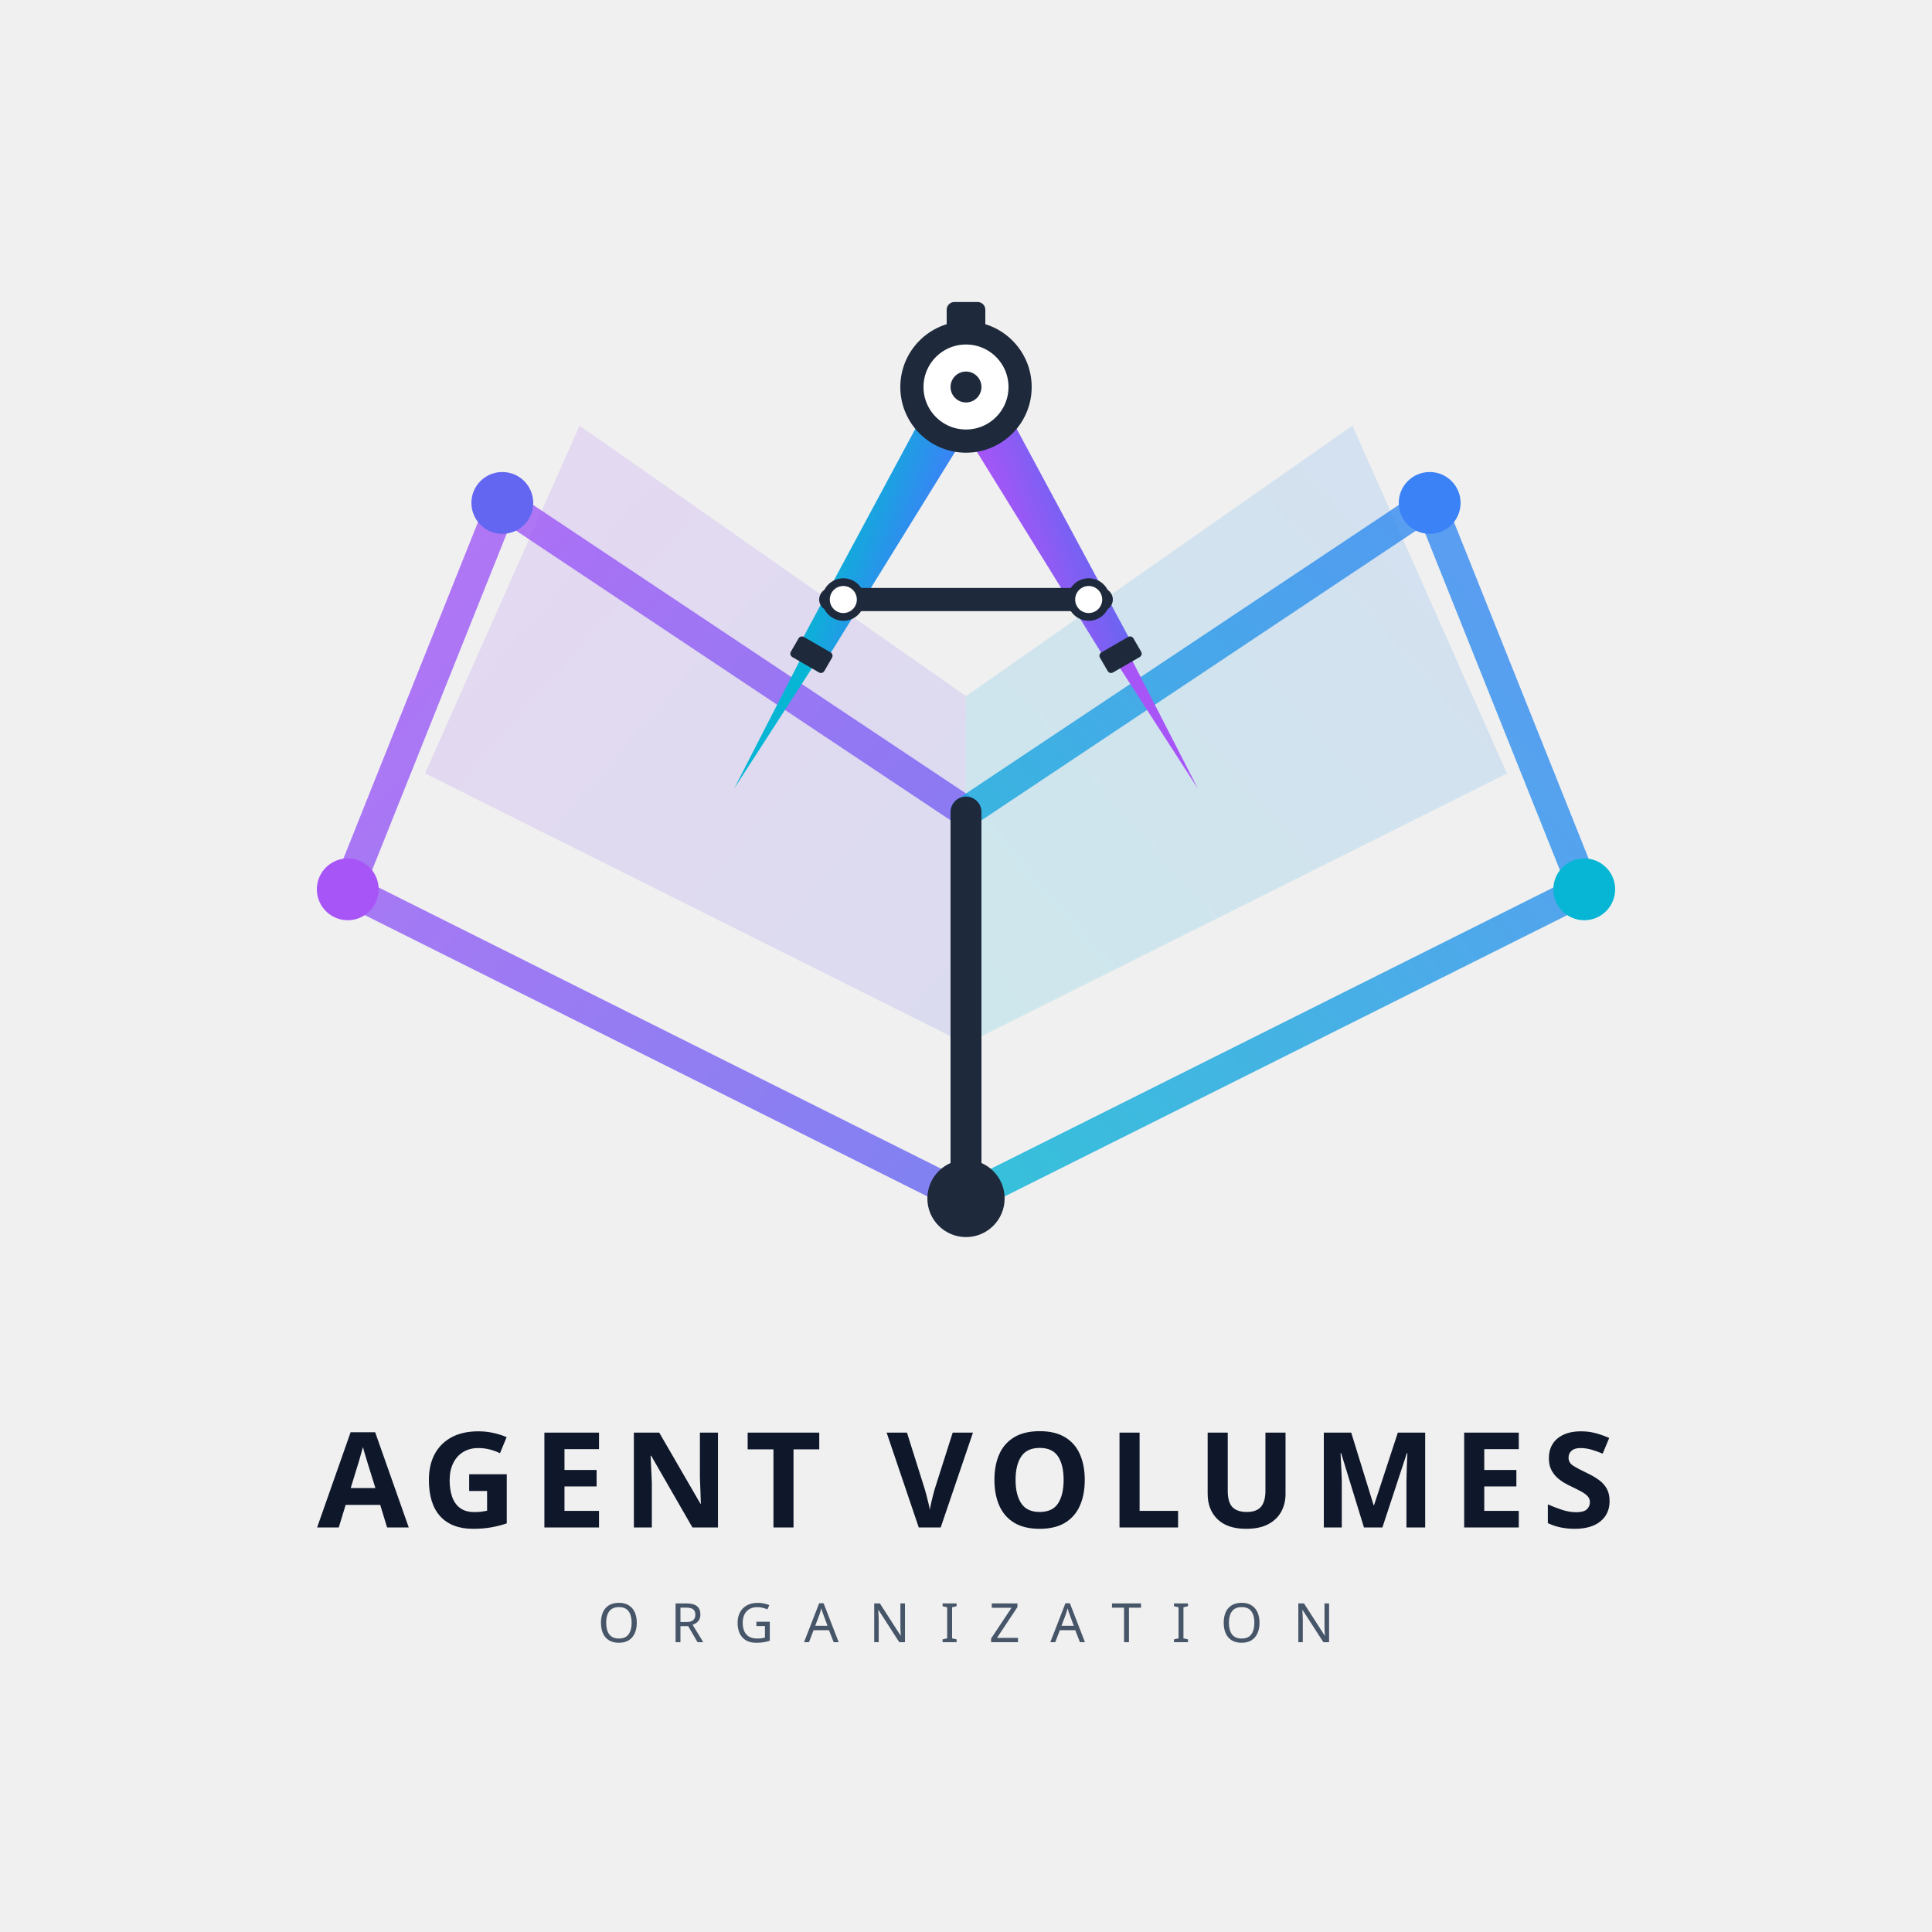
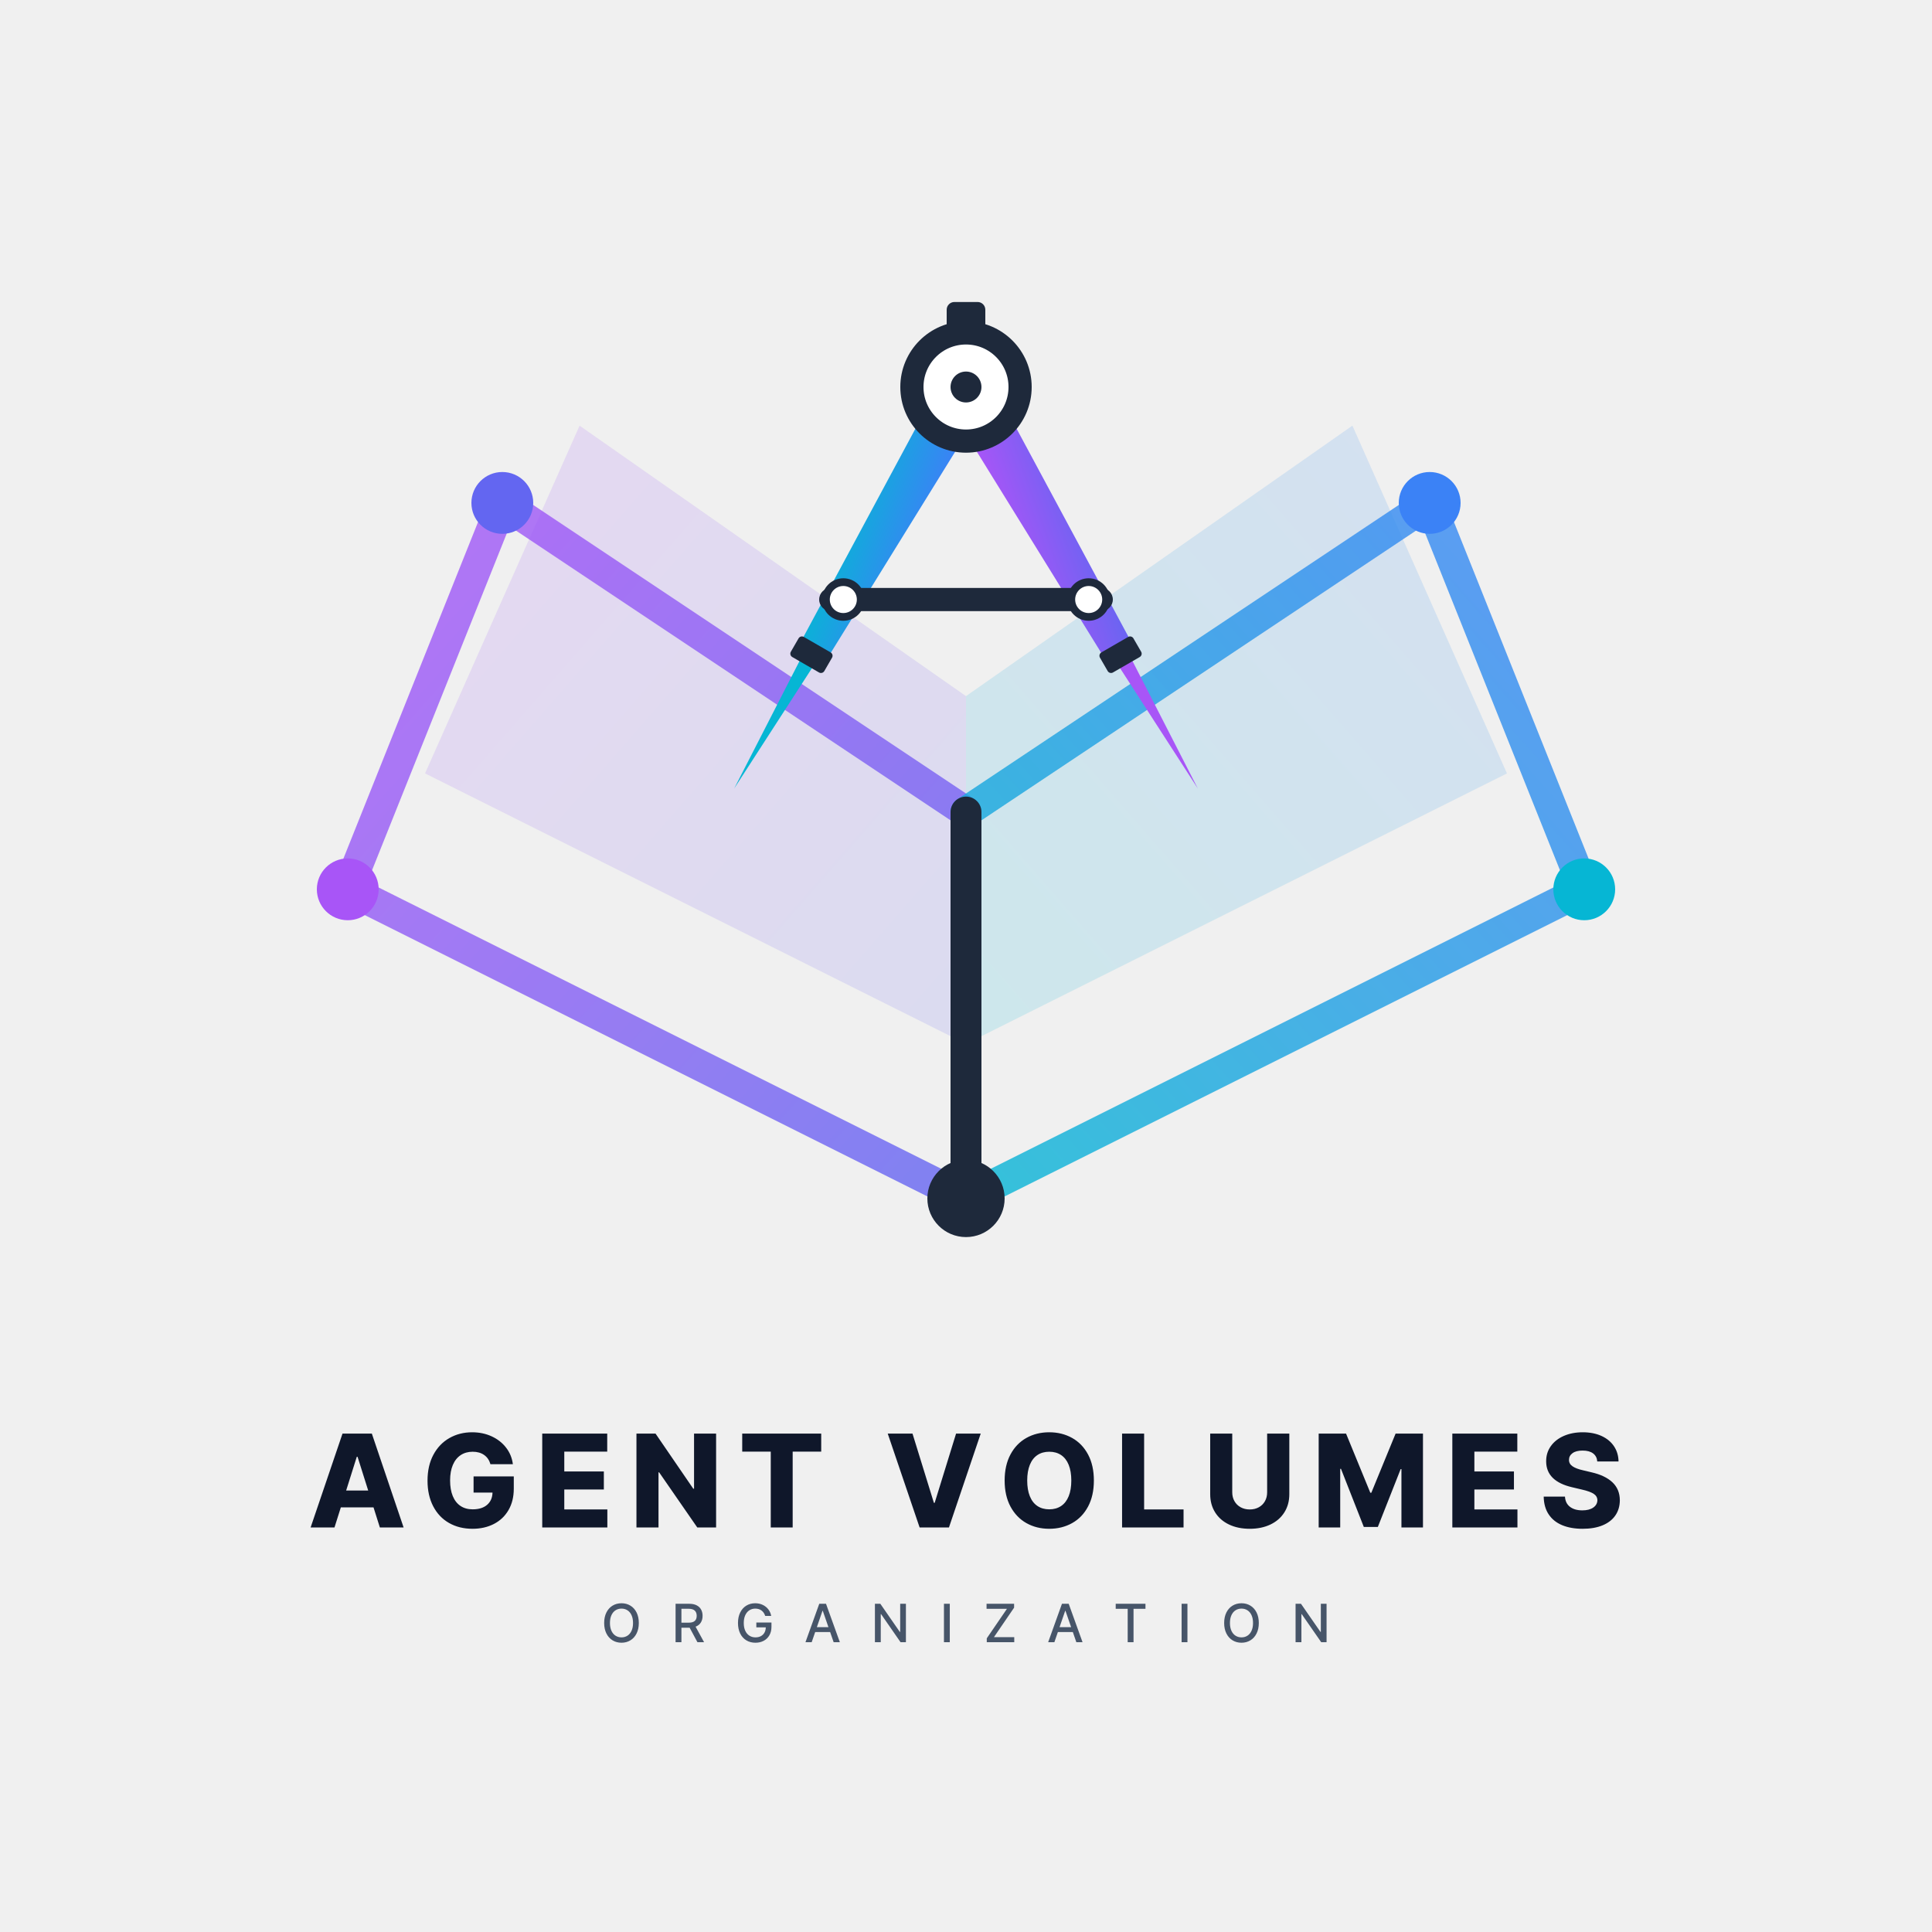
- <svg xmlns="http://www.w3.org/2000/svg" viewBox="0 0 640 640" width="100%" height="100%">
+ <svg xmlns="http://www.w3.org/2000/svg" viewBox="0 0 640 640">
  <defs>
-     <style>
-       @font-face {
-         font-family: 'Pretendard Std Variable';
-         font-weight: 45 920;
-         font-display: swap;
-         src: url('https://cdn.jsdelivr.net/gh/orioncactus/pretendard@v1.3.9/packages/pretendard-std/dist/web/variable/woff2-dynamic-subset/PretendardStdVariable.subset.6.woff2') format('woff2-variations');
-       }
-     </style>
-     <linearGradient id="leftPage" x1="100%" y1="100%" x2="0%" y2="0%">
+     <linearGradient id="agent-volumes-logo-square-light-theme-without-bg_svg__a" x1="100%" x2="0%" y1="100%" y2="0%">
      <stop offset="0%" stop-color="#6366f1" />
      <stop offset="100%" stop-color="#a855f7" />
    </linearGradient>
-     <linearGradient id="rightPage" x1="0%" y1="100%" x2="100%" y2="0%">
+     <linearGradient id="agent-volumes-logo-square-light-theme-without-bg_svg__b" x1="0%" x2="100%" y1="100%" y2="0%">
      <stop offset="0%" stop-color="#06b6d4" />
      <stop offset="100%" stop-color="#3b82f6" />
    </linearGradient>
  </defs>
-   <g transform="translate(320, 269) scale(1.28)">
-     <path d="M 0 60 L -140 -10 L -100 -100 L 0 -30 Z" fill="url(#leftPage)" opacity="0.15" />
-     <path d="M 0 60 L 140 -10 L 100 -100 L 0 -30 Z" fill="url(#rightPage)" opacity="0.15" />
-     <path d="M 0 100 L -160 20 L -120 -80 L 0 0 Z" fill="none" stroke="url(#leftPage)" stroke-width="8" stroke-linejoin="round" opacity="0.8" />
-     <path d="M 0 100 L 160 20 L 120 -80 L 0 0 Z" fill="none" stroke="url(#rightPage)" stroke-width="8" stroke-linejoin="round" opacity="0.8" />
-     <line x1="0" y1="100" x2="0" y2="0" stroke="#1e293b" stroke-width="8" stroke-linecap="round" />
-     <rect x="-5" y="-132" width="10" height="12" rx="2" fill="#1e293b" />
-     <g transform="translate(0, -110) rotate(-30)">
-       <polygon points="-6,14 6,14 4,80 -4,80" fill="url(#leftPage)" />
-       <polygon points="-2,80 2,80 0,120" fill="#a855f7" />
-       <rect x="-5" y="77" width="10" height="6" rx="1" fill="#1e293b" />
+   <g transform="translate(320 269)scale(1.28)">
+     <path fill="url(#agent-volumes-logo-square-light-theme-without-bg_svg__a)" d="m0 60-140-70 40-90L0-30Z" opacity=".15" />
+     <path fill="url(#agent-volumes-logo-square-light-theme-without-bg_svg__b)" d="m0 60 140-70-40-90L0-30Z" opacity=".15" />
+     <path fill="none" stroke="url(#agent-volumes-logo-square-light-theme-without-bg_svg__a)" stroke-linejoin="round" stroke-width="8" d="m0 100-160-80 40-100L0 0Z" opacity=".8" />
+     <path fill="none" stroke="url(#agent-volumes-logo-square-light-theme-without-bg_svg__b)" stroke-linejoin="round" stroke-width="8" d="m0 100 160-80-40-100L0 0Z" opacity=".8" />
+     <path stroke="#1e293b" stroke-linecap="round" stroke-width="8" d="M0 100V0" />
+     <rect width="10" height="12" x="-5" y="-132" fill="#1e293b" rx="2" />
+     <g transform="rotate(-30 -205.263 -55)">
+       <path fill="url(#agent-volumes-logo-square-light-theme-without-bg_svg__a)" d="M-6 14H6L4 80h-8z" />
+       <path fill="#a855f7" d="M-2 80h4l-2 40z" />
+       <rect width="10" height="6" x="-5" y="77" fill="#1e293b" rx="1" />
    </g>
-     <g transform="translate(0, -110) rotate(30)">
-       <polygon points="-6,14 6,14 4,80 -4,80" fill="url(#rightPage)" />
-       <polygon points="-2,80 2,80 0,120" fill="#06b6d4" />
-       <rect x="-5" y="77" width="10" height="6" rx="1" fill="#1e293b" />
+     <g transform="rotate(30 205.263 -55)">
+       <path fill="url(#agent-volumes-logo-square-light-theme-without-bg_svg__b)" d="M-6 14H6L4 80h-8z" />
+       <path fill="#06b6d4" d="M-2 80h4l-2 40z" />
+       <rect width="10" height="6" x="-5" y="77" fill="#1e293b" rx="1" />
    </g>
-     <g transform="translate(0, -55)">
-       <rect x="-38" y="-3" width="76" height="6" rx="3" fill="#1e293b" />
-       <circle cx="-31.75" cy="0" r="4.5" fill="#ffffff" stroke="#1e293b" stroke-width="2" />
-       <circle cx="31.75" cy="0" r="4.5" fill="#ffffff" stroke="#1e293b" stroke-width="2" />
+     <g transform="translate(0 -55)">
+       <rect width="76" height="6" x="-38" y="-3" fill="#1e293b" rx="3" />
+       <circle cx="-31.75" r="4.5" fill="#fff" stroke="#1e293b" stroke-width="2" />
+       <circle cx="31.75" r="4.5" fill="#fff" stroke="#1e293b" stroke-width="2" />
    </g>
-     <circle cx="0" cy="-110" r="14" fill="#ffffff" stroke="#1e293b" stroke-width="6" />
-     <circle cx="0" cy="-110" r="4" fill="#1e293b" />
-     <circle cx="0" cy="100" r="10" fill="#1e293b" />
+     <circle cy="-110" r="14" fill="#fff" stroke="#1e293b" stroke-width="6" />
+     <circle cy="-110" r="4" fill="#1e293b" />
+     <circle cy="100" r="10" fill="#1e293b" />
    <circle cx="-160" cy="20" r="8" fill="#a855f7" />
    <circle cx="160" cy="20" r="8" fill="#06b6d4" />
    <circle cx="-120" cy="-80" r="8" fill="#6366f1" />
    <circle cx="120" cy="-80" r="8" fill="#3b82f6" />
  </g>
-   <text x="320" y="506" font-family="'Pretendard Std Variable', sans-serif" font-size="44" font-weight="800" fill="#0f172a" text-anchor="middle" letter-spacing="5">AGENT VOLUMES</text>
-   <text x="320" y="544" font-family="'Pretendard Std Variable', sans-serif" font-size="18" font-weight="500" fill="#475569" text-anchor="middle" letter-spacing="10">ORGANIZATION</text>
+   <path fill="#0f172a" d="m102.893 506 10.57-31.11h9.71L133.702 506h-7.863l-2.106-6.66h-10.828L110.8 506Zm19.078-12.246-3.524-11.172h-.258l-3.523 11.172Zm34.605-12.848q-2.277 0-3.964 1.117-1.686 1.118-2.6 3.255-.912 2.138-.912 5.124 0 3.03.88 5.178.881 2.149 2.557 3.276 1.676 1.128 4.04 1.128 3.071 0 4.79-1.493t1.783-4.05h-6.273v-5.37h13.32v4.081q0 4.06-1.74 7.069-1.74 3.008-4.845 4.608t-7.079 1.6q-4.426 0-7.799-1.933t-5.242-5.543-1.869-8.465q0-4.963 1.944-8.583 1.945-3.62 5.307-5.532t7.53-1.912q3.545 0 6.478 1.353 2.932 1.354 4.78 3.76t2.234 5.457h-7.433q-.559-1.976-2.084-3.05-1.525-1.075-3.803-1.075m23.047-6.016h21.527v5.973h-14.222v6.575h13.105v5.972h-13.105v6.617h14.265V506h-21.57ZM237.217 506h-6.23l-12.633-18.262h-.215V506h-7.305v-31.11h6.316l12.504 18.262h.258v-18.261h7.305Zm8.653-31.11h26.167v5.973h-9.453V506h-7.262v-25.137h-9.453Zm63.495 22.946h.258l7.09-22.945h8.164L314.35 506h-9.711l-10.57-31.11h8.206Zm38.215 8.594q-4.232 0-7.584-1.89-3.351-1.892-5.274-5.5-1.923-3.61-1.923-8.595 0-5.006 1.923-8.615t5.274-5.49 7.584-1.88q4.211 0 7.573 1.88t5.285 5.49 1.923 8.615-1.923 8.616-5.285 5.489-7.573 1.88m0-25.524q-2.277 0-3.92 1.096-1.644 1.096-2.514 3.244t-.87 5.2q0 3.05.87 5.199t2.513 3.244 3.921 1.095 3.921-1.095 2.514-3.244q.87-2.149.87-5.2 0-3.05-.87-5.199t-2.514-3.244-3.92-1.096m24.12-6.016h7.305v25.137h13.062V506h-20.367Zm55.403 0v20.067q0 3.438-1.644 6.037-1.644 2.6-4.608 4.018-2.965 1.418-6.854 1.418-3.91 0-6.875-1.418t-4.598-4.018-1.632-6.037v-20.066h7.304v19.464q0 1.633.73 2.922.731 1.29 2.052 2.02t3.019.73 3.008-.73 2.03-2.02.72-2.922v-19.464Zm18.792 0 8.036 19.594h.343l8.036-19.593h9.066V506h-7.133v-19.336h-.258l-7.562 19.164h-4.64l-7.563-19.25h-.258V506h-7.133v-31.11Zm35.208 0h21.527v5.973h-14.223v6.575h13.106v5.972h-13.106v6.617h14.266V506h-21.57Zm43.156 5.63q-2.17 0-3.341.859-1.171.86-1.171 2.234 0 1.332 1.203 2.138t3.438 1.3l2.707.644q4.597 1.032 7.036 3.33 2.438 2.3 2.46 5.952-.022 2.921-1.493 5.048t-4.233 3.266q-2.76 1.139-6.606 1.139-3.91 0-6.779-1.193-2.868-1.192-4.458-3.577t-1.654-5.887h7.047q.129 2.213 1.665 3.384t4.093 1.171q2.277 0 3.61-.924 1.331-.924 1.374-2.427-.021-1.332-1.224-2.127t-3.846-1.397l-3.266-.773q-8.636-1.998-8.636-8.594-.022-2.836 1.536-5.027 1.557-2.192 4.318-3.395t6.263-1.203q3.545 0 6.209 1.214t4.135 3.405 1.515 5.049h-7.047q-.129-1.719-1.375-2.664t-3.48-.945" />
+   <path fill="#475569" d="M205.885 544.176q-1.661 0-2.967-.796-1.305-.795-2.043-2.276t-.738-3.467q0-1.995.738-3.476t2.043-2.272 2.967-.791q1.643 0 2.948.79 1.306.792 2.044 2.273.738 1.48.738 3.476 0 1.986-.738 3.467t-2.044 2.276-2.948.796m0-11.303q-1.108 0-1.978.554-.87.553-1.362 1.626t-.492 2.584.492 2.584 1.362 1.626 1.978.553q1.098 0 1.964-.553.866-.554 1.358-1.63.492-1.077.492-2.58 0-1.512-.492-2.584t-1.358-1.626-1.964-.554m17.91-1.6h4.535q1.441 0 2.43.501t1.486 1.402.496 2.088q0 1.3-.589 2.232t-1.731 1.362l2.812 5.142h-2.197l-2.584-4.799h-2.724V544h-1.934Zm4.342 6.258q1.37 0 2.012-.575.642-.576.642-1.692 0-1.125-.646-1.732-.646-.606-2.008-.606h-2.408v4.605Zm22.041-4.658q-1.081 0-1.947.558t-1.358 1.635-.492 2.57q0 1.504.496 2.576.497 1.072 1.376 1.63t2.013.558q1.01 0 1.775-.404t1.19-1.156q.427-.751.445-1.762h-3.13v-1.6h5.01v1.442q0 1.582-.676 2.773-.677 1.19-1.885 1.837-1.209.646-2.747.646-1.714 0-3.023-.796-1.31-.795-2.035-2.276t-.725-3.467.73-3.468q.729-1.48 2.025-2.276 1.297-.795 2.94-.795 1.362 0 2.492.531 1.13.532 1.863 1.486.734.953.954 2.184h-1.987q-.36-1.152-1.208-1.789t-2.096-.637M266.822 544l4.57-12.727h2.233L278.213 544h-2.057l-1.16-3.357h-4.957L268.88 544Zm7.612-4.975-1.881-5.431h-.088l-1.872 5.431ZM300.096 544h-1.776l-6.45-9.299h-.106V544h-1.934v-12.727h1.793l6.451 9.317h.123v-9.317h1.899Zm14.534 0h-1.933v-12.727h1.934Zm12.25-1.283 6.68-9.774h-6.75v-1.67h9.124v1.284l-6.68 9.773h6.732V544h-9.105ZM347.217 544l4.57-12.727h2.233L358.607 544h-2.056l-1.16-3.357h-4.957l-1.16 3.357Zm7.611-4.975-1.88-5.431h-.089l-1.872 5.431Zm14.764-7.752h9.861v1.67h-3.955V544h-1.934v-11.057h-3.972ZM393.355 544h-1.933v-12.727h1.933Zm17.911.176q-1.662 0-2.967-.796-1.305-.795-2.043-2.276t-.738-3.467q0-1.995.738-3.476t2.043-2.272 2.967-.791q1.643 0 2.948.79 1.306.792 2.044 2.273.738 1.48.738 3.476 0 1.986-.738 3.467t-2.044 2.276-2.948.796m0-11.303q-1.108 0-1.978.554-.87.553-1.362 1.626t-.492 2.584.492 2.584 1.362 1.626 1.978.553q1.098 0 1.964-.553.866-.554 1.358-1.63.492-1.077.492-2.58 0-1.512-.492-2.584t-1.358-1.626-1.964-.554M439.441 544h-1.775l-6.451-9.299h-.106V544h-1.933v-12.727h1.793l6.45 9.317h.124v-9.317h1.898Z" />
</svg>
